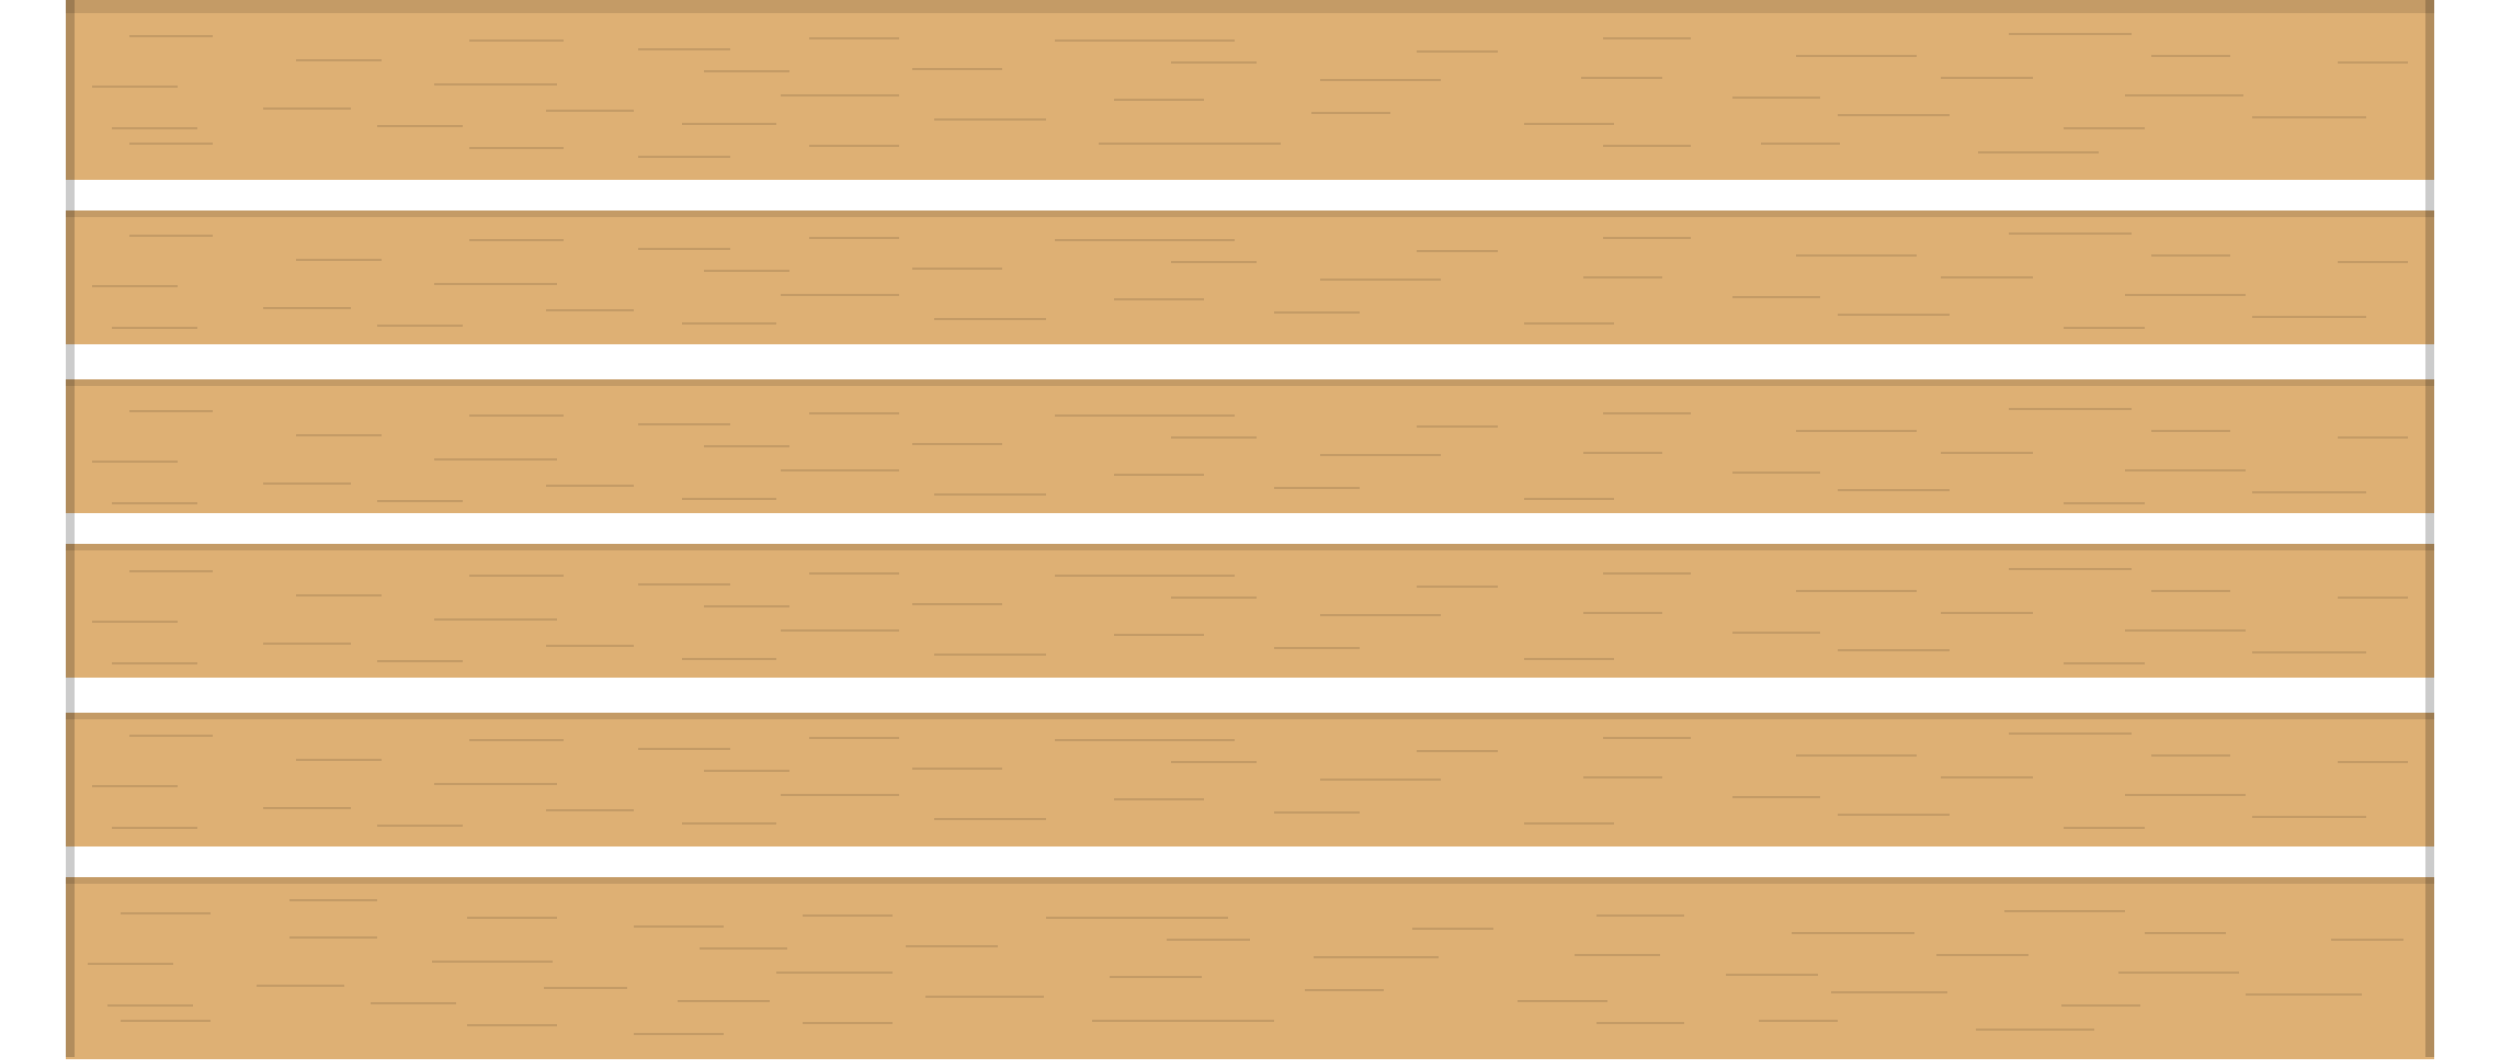
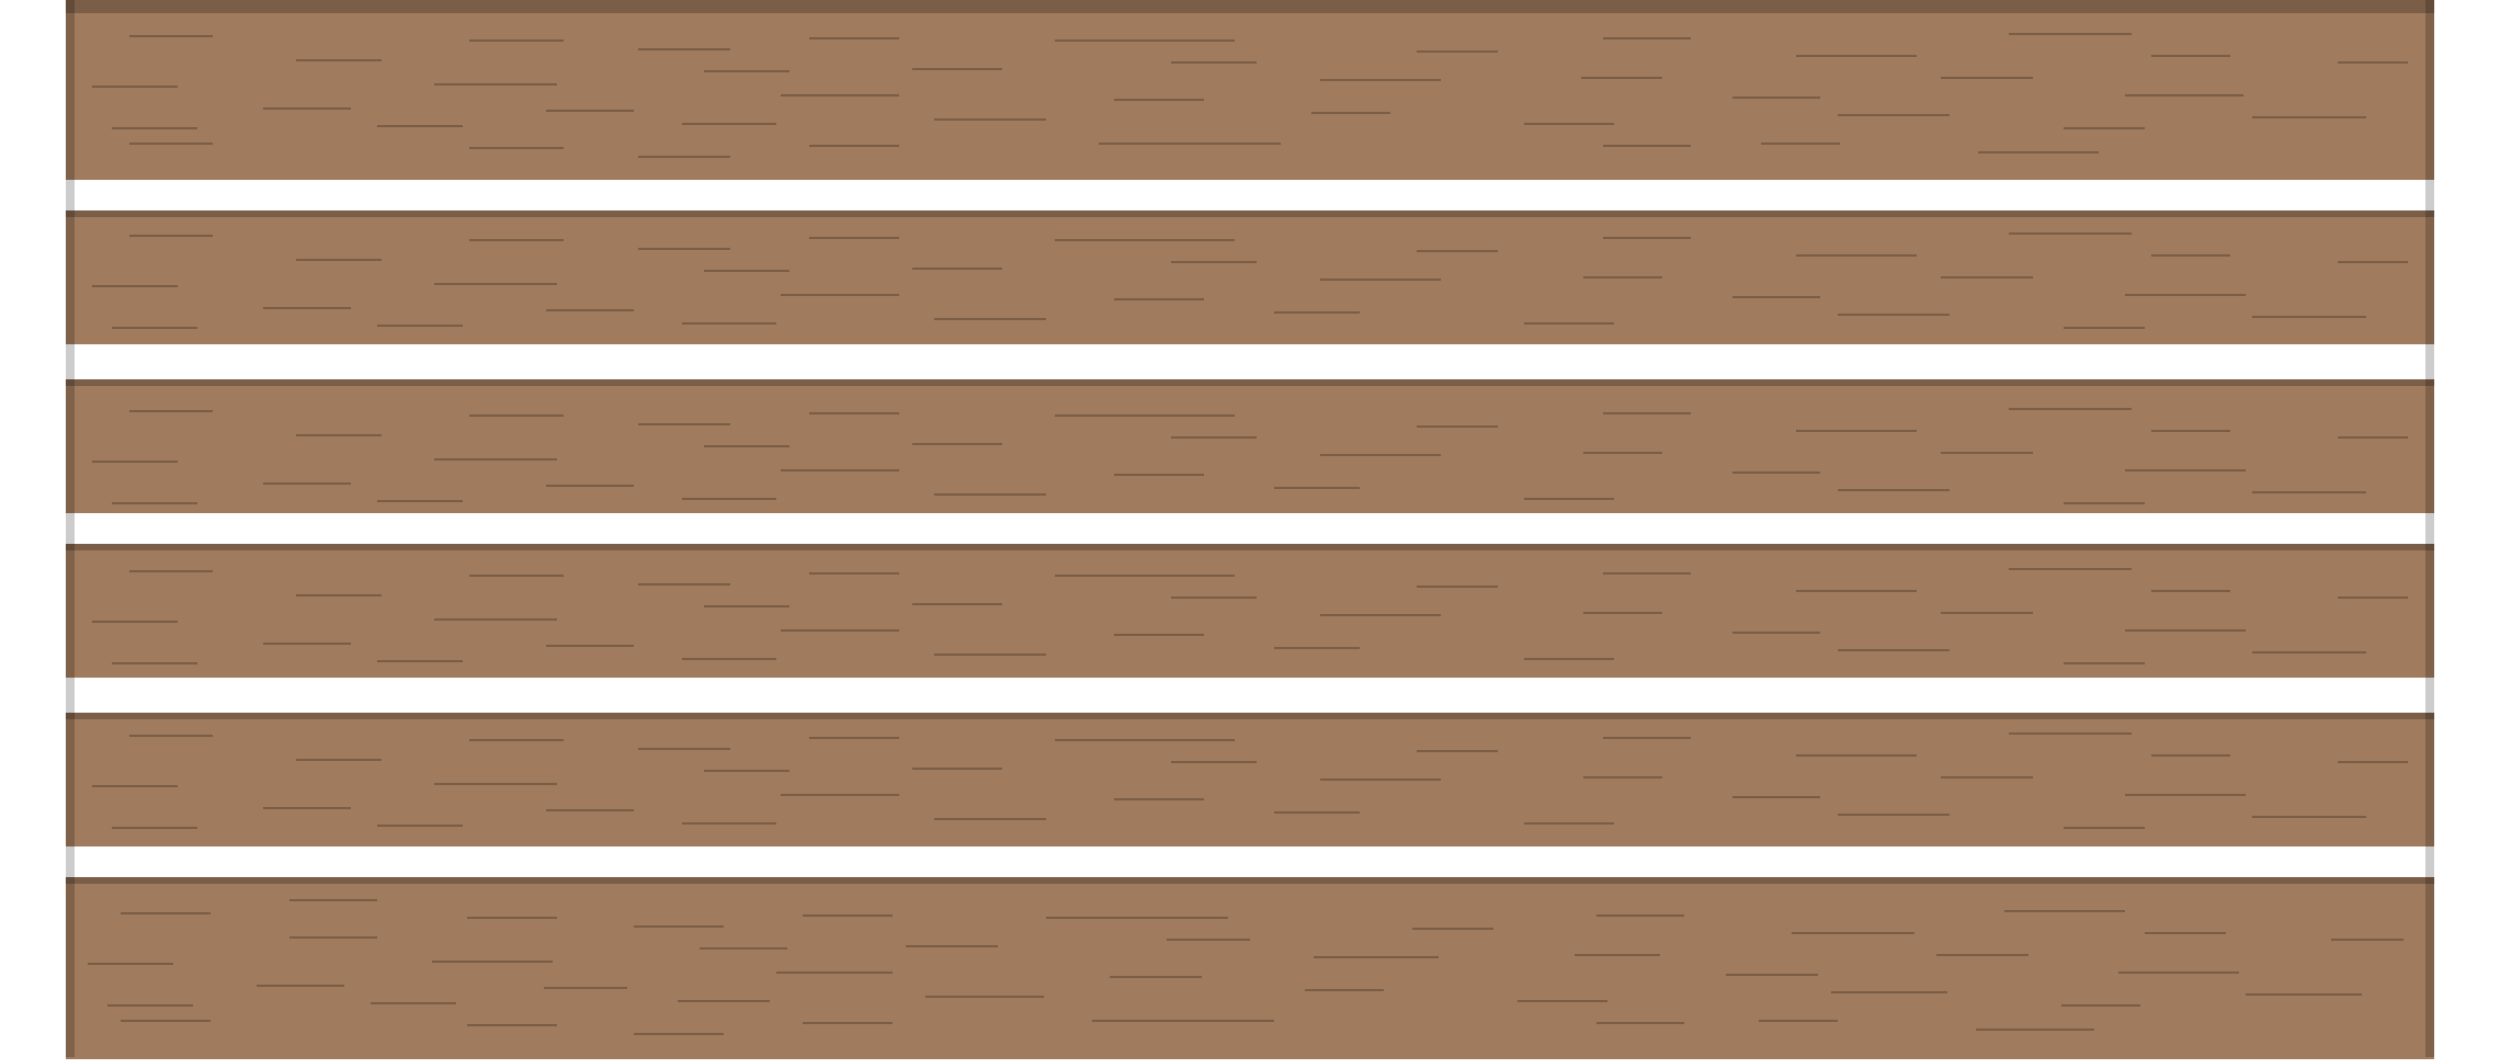
<svg xmlns="http://www.w3.org/2000/svg" viewBox="0 0 1140 483">
  <defs>
-     <style>.a{fill:#deb074;}.b,.d{opacity:0.12;}.b,.c,.d{isolation:isolate;}.c,.d{fill:none;stroke:#000;stroke-miterlimit:10;}.c{stroke-width:4px;opacity:0.2;}</style>
+     <style>.a{fill:#A07B5D;}.b,.d{opacity:0.24;}.b,.c,.d{isolation:isolate;}.c,.d{fill:none;stroke:#000;stroke-miterlimit:10;}.c{stroke-width:4px;opacity:0.2;}</style>
  </defs>
  <path class="a" d="M30,0H1110V82H30Zm0,325H1110v61H30Zm0,75H1110v83H30Zm0-152H1110v61H30Zm0-75H1110v61H30Zm0-77H1110v61H30Z" />
  <path class="b" d="M30,0H1110V6H30Zm0,248H1110v3H30Zm0,77H1110v3H30Zm0,75H1110v3H30ZM30,96H1110v3H30Zm0,77H1110v3H30Z" />
  <path class="c" d="M1108,482V0M32,482V0" />
  <path class="d" d="M1098,347.5h-32m-42,15H969m-95-18H819m70,27H838m134-37H916m163,38h-52m-550,1H426m-266-5H120m-23-33H59m115,11H135m198-5H291m69,10H321m-64-14H214m196-1H369m88,14H416m157-3H534m15,17H508m-297,12H172m658-13H790m-501,6H249m105,6H311m-230-17H42m48,19H51m685-2H695m76-39H731m196,18H885m-127,0H722m256,23H941m-258-35H646m371,2H981m-361,26H581m-18-33H481m-71,25H356m301-7H602m-348,2H198m900-85h-32m-42,15H969m-95-18H819m70,27H838m134-37H916m163,38h-52m-550,1H426m-266-5H120m-23-33H59m115,11H135m198-5H291m69,10H321m-64-14H214m196-1H369m88,14H416m157-3H534m15,17H508m-297,12H172m658-13H790m-501,6H249m105,6H311m-230-17H42m48,19H51m685-2H695m76-39H731m196,18H885m-127,0H722m256,23H941m-258-35H646m371,2H981m-361,26H581m-18-33H481m-71,25H356m301-7H602m-348,2H198m900-83h-32m-42,15H969m-95-18H819m70,27H838m134-37H916m163,38h-52m-550,1H426m-266-5H120m-23-33H59m115,11H135m198-5H291m69,10H321m-64-14H214m196-1H369m88,14H416m157-3H534m15,17H508m-297,12H172m658-13H790m-501,6H249m105,6H311m-230-17H42m48,19H51m685-2H695m76-39H731m196,18H885m-127,0H722m256,23H941m-258-35H646m371,2H981m-361,26H581m-18-33H481m-71,25H356m301-7H602m-348,2H198m900-90h-32m-42,15H969m-95-18H819m70,27H838m134-37H916m163,38h-52m-550,1H426m-266-5H120m-23-33H59m115,11H135m198-5H291m69,10H321m-64-14H214m196-1H369m88,14H416m157-3H534m15,17H508m-297,12H172m658-13H790m-501,6H249m105,6H311m-230-17H42m48,19H51m685-2H695m76-39H731m196,18H885m-127,0H722m256,23H941m-258-35H646m371,2H981m-361,26H581m-18-33H481m-71,25H356m301-7H602m-348,2H198m898,299h-33m-42,15H966m-93-18H817m71,27H835m134-37H914m163,38h-53m-548,1H422m-265-5H117m-21-33H55m117,11H132m198-5H289m70,10H319m-65-14H213m194-1H366m89,14H413m157-3H532m16,17H506m-298,12H169m660-13H787m-501,6H248m103,6H309m-230-17H40m48,19H49m684-2H692m76-39H728m197,18H883m-126,0H718m258,23H940m-259-35H644m371,2H978m-347,26H595m-35-33H477m-70,25H354m302-7H599m-347,2H197m758,31H901m-805-4H55m117-55H132m198,61H289m-35-4H213m194-1H366m402,0H728m110-1H802m-221,0H498m600-437h-32m-43,15H969m-95-18H819m70,27H838m134-37H916m163,38h-52m-550,1H426m-266-5H120m-23-33H59m115,11H135m198-5H291m69,10H321m-64-14H214m196-1H369m88,14H416m157-3H534m15,17H508m-297,12H172m658-13H790m-501,6H249m105,6H311M81,39.5H42m48,19H51m685-2H695m76-39H731m196,18H885m-127,0H721m257,23H941m-258-35H646m371,2H981m-347,26H598m-35-33H481m-71,25H356m301-7H602m-348,2H198m759,31H902m-805-4H59m274,6H291m-34-4H214m196-1H369m402,0H731m108-1H803m-219,0H501" />
</svg>
